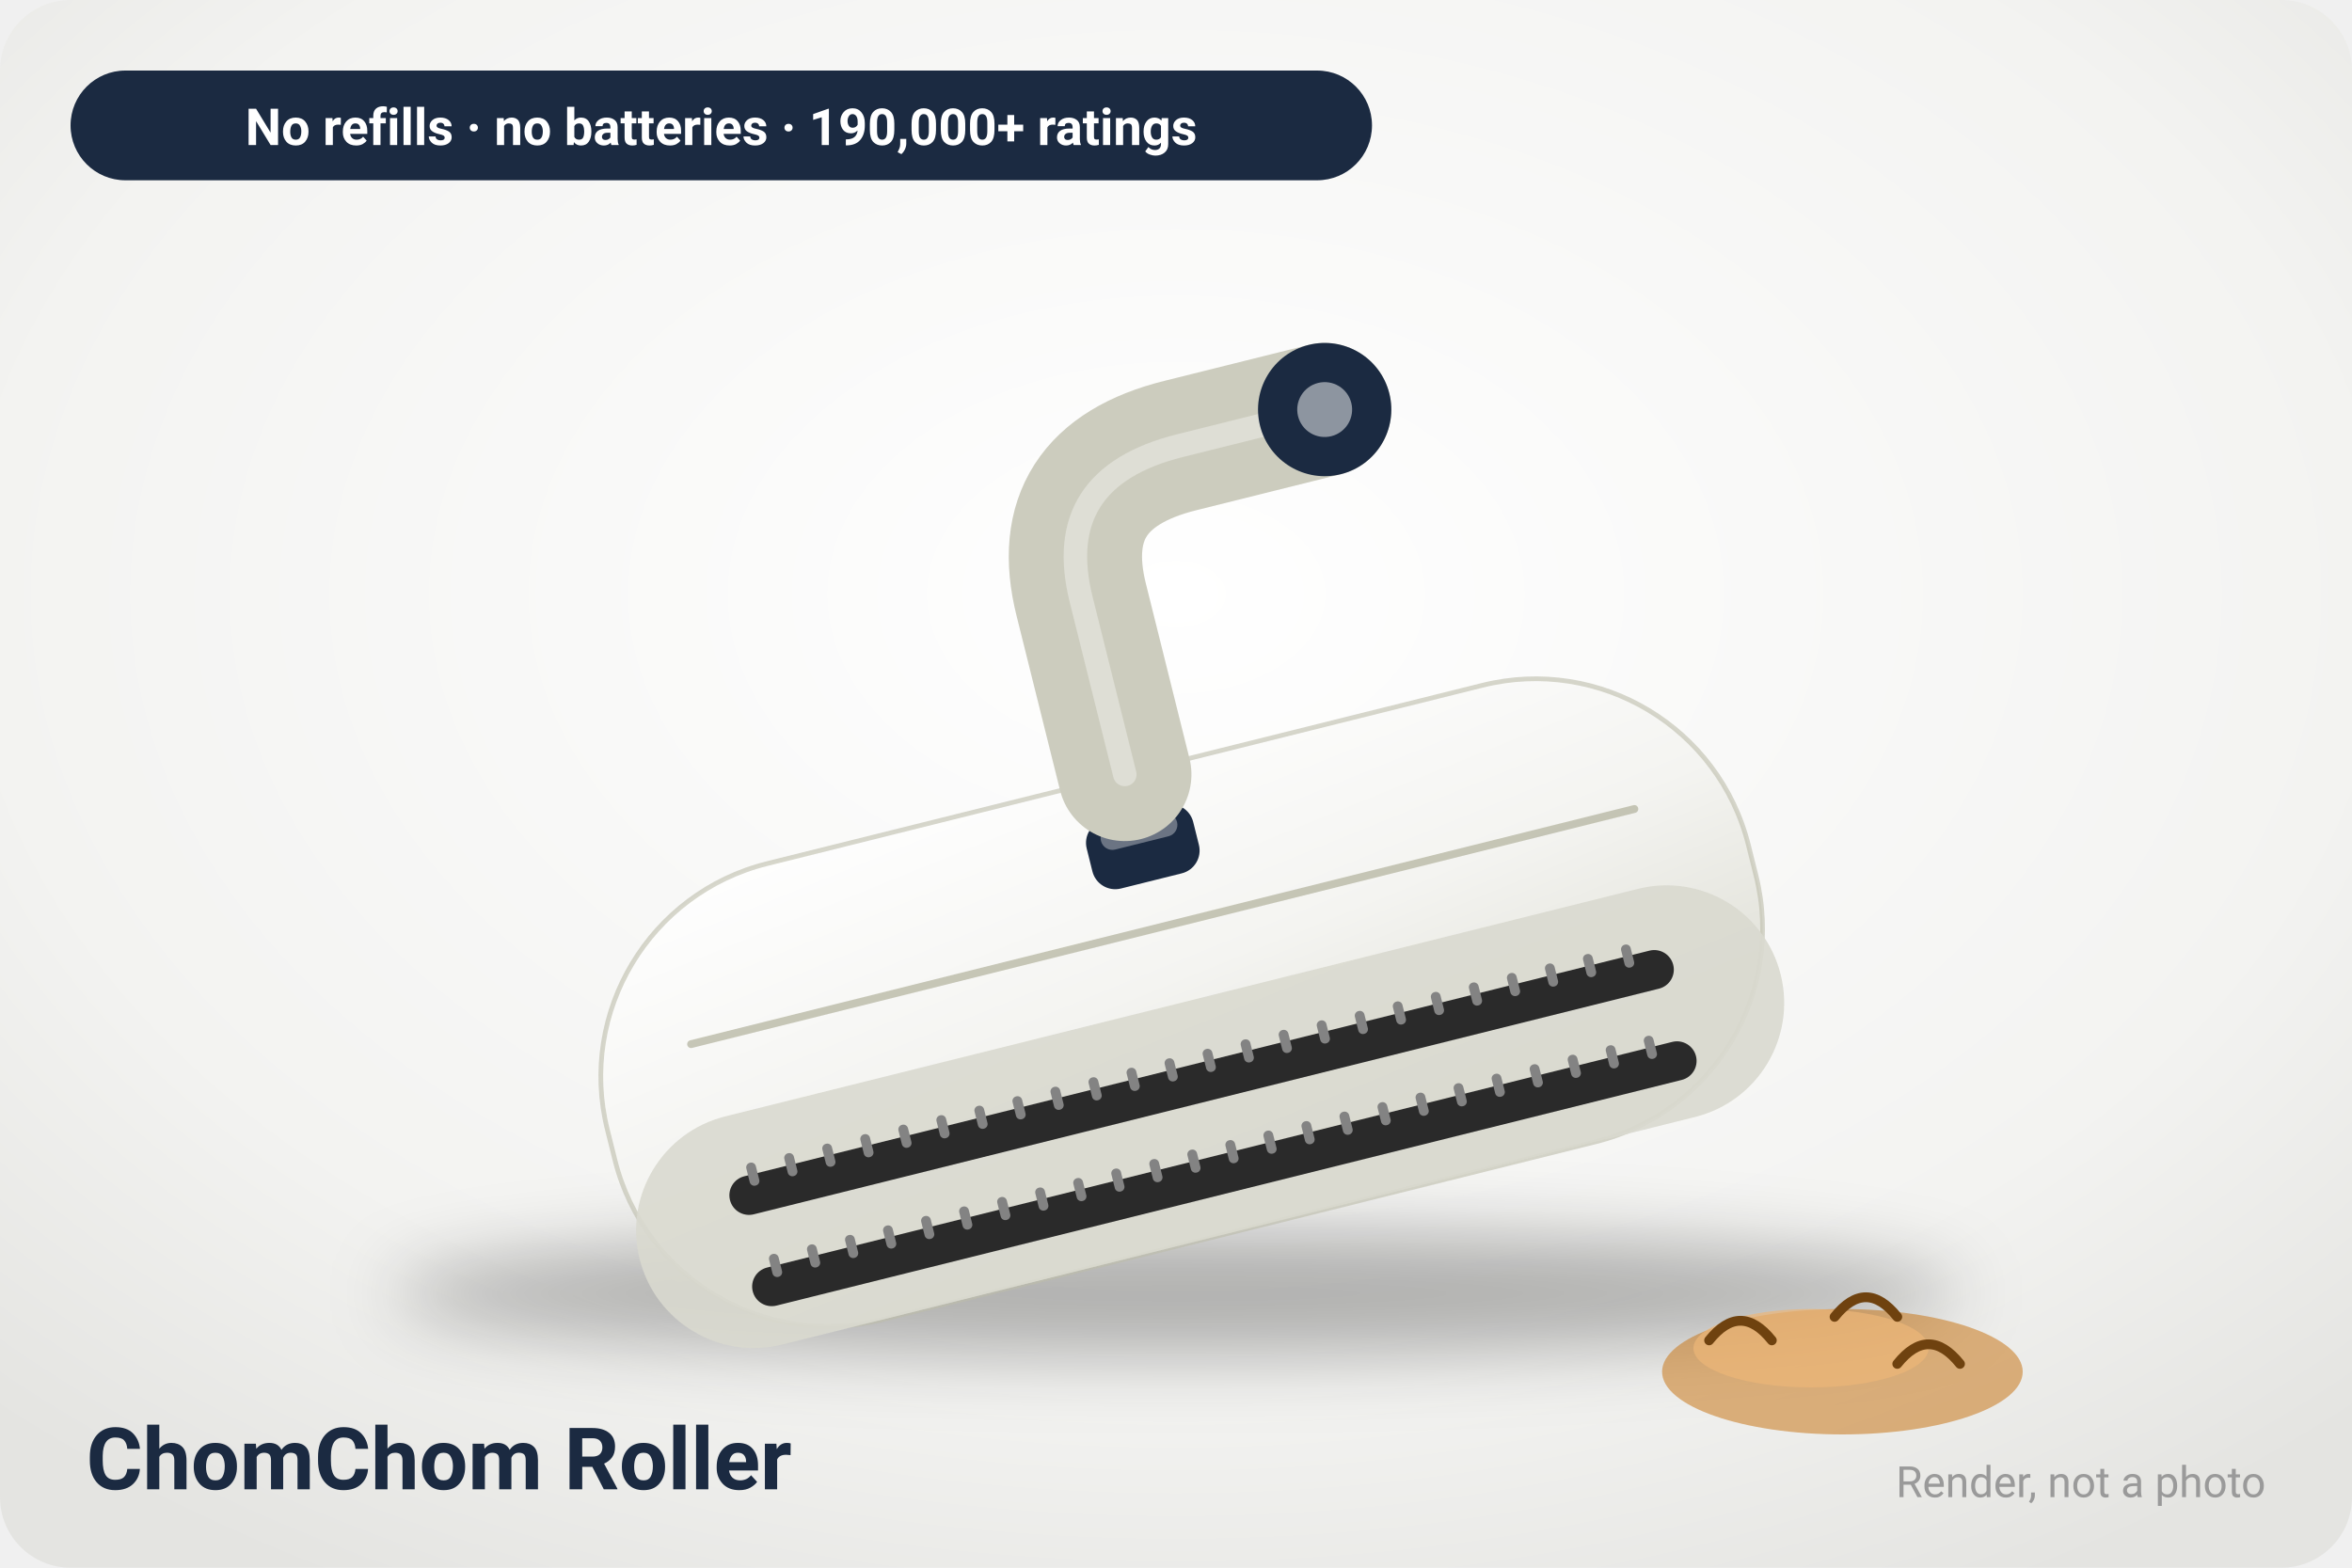
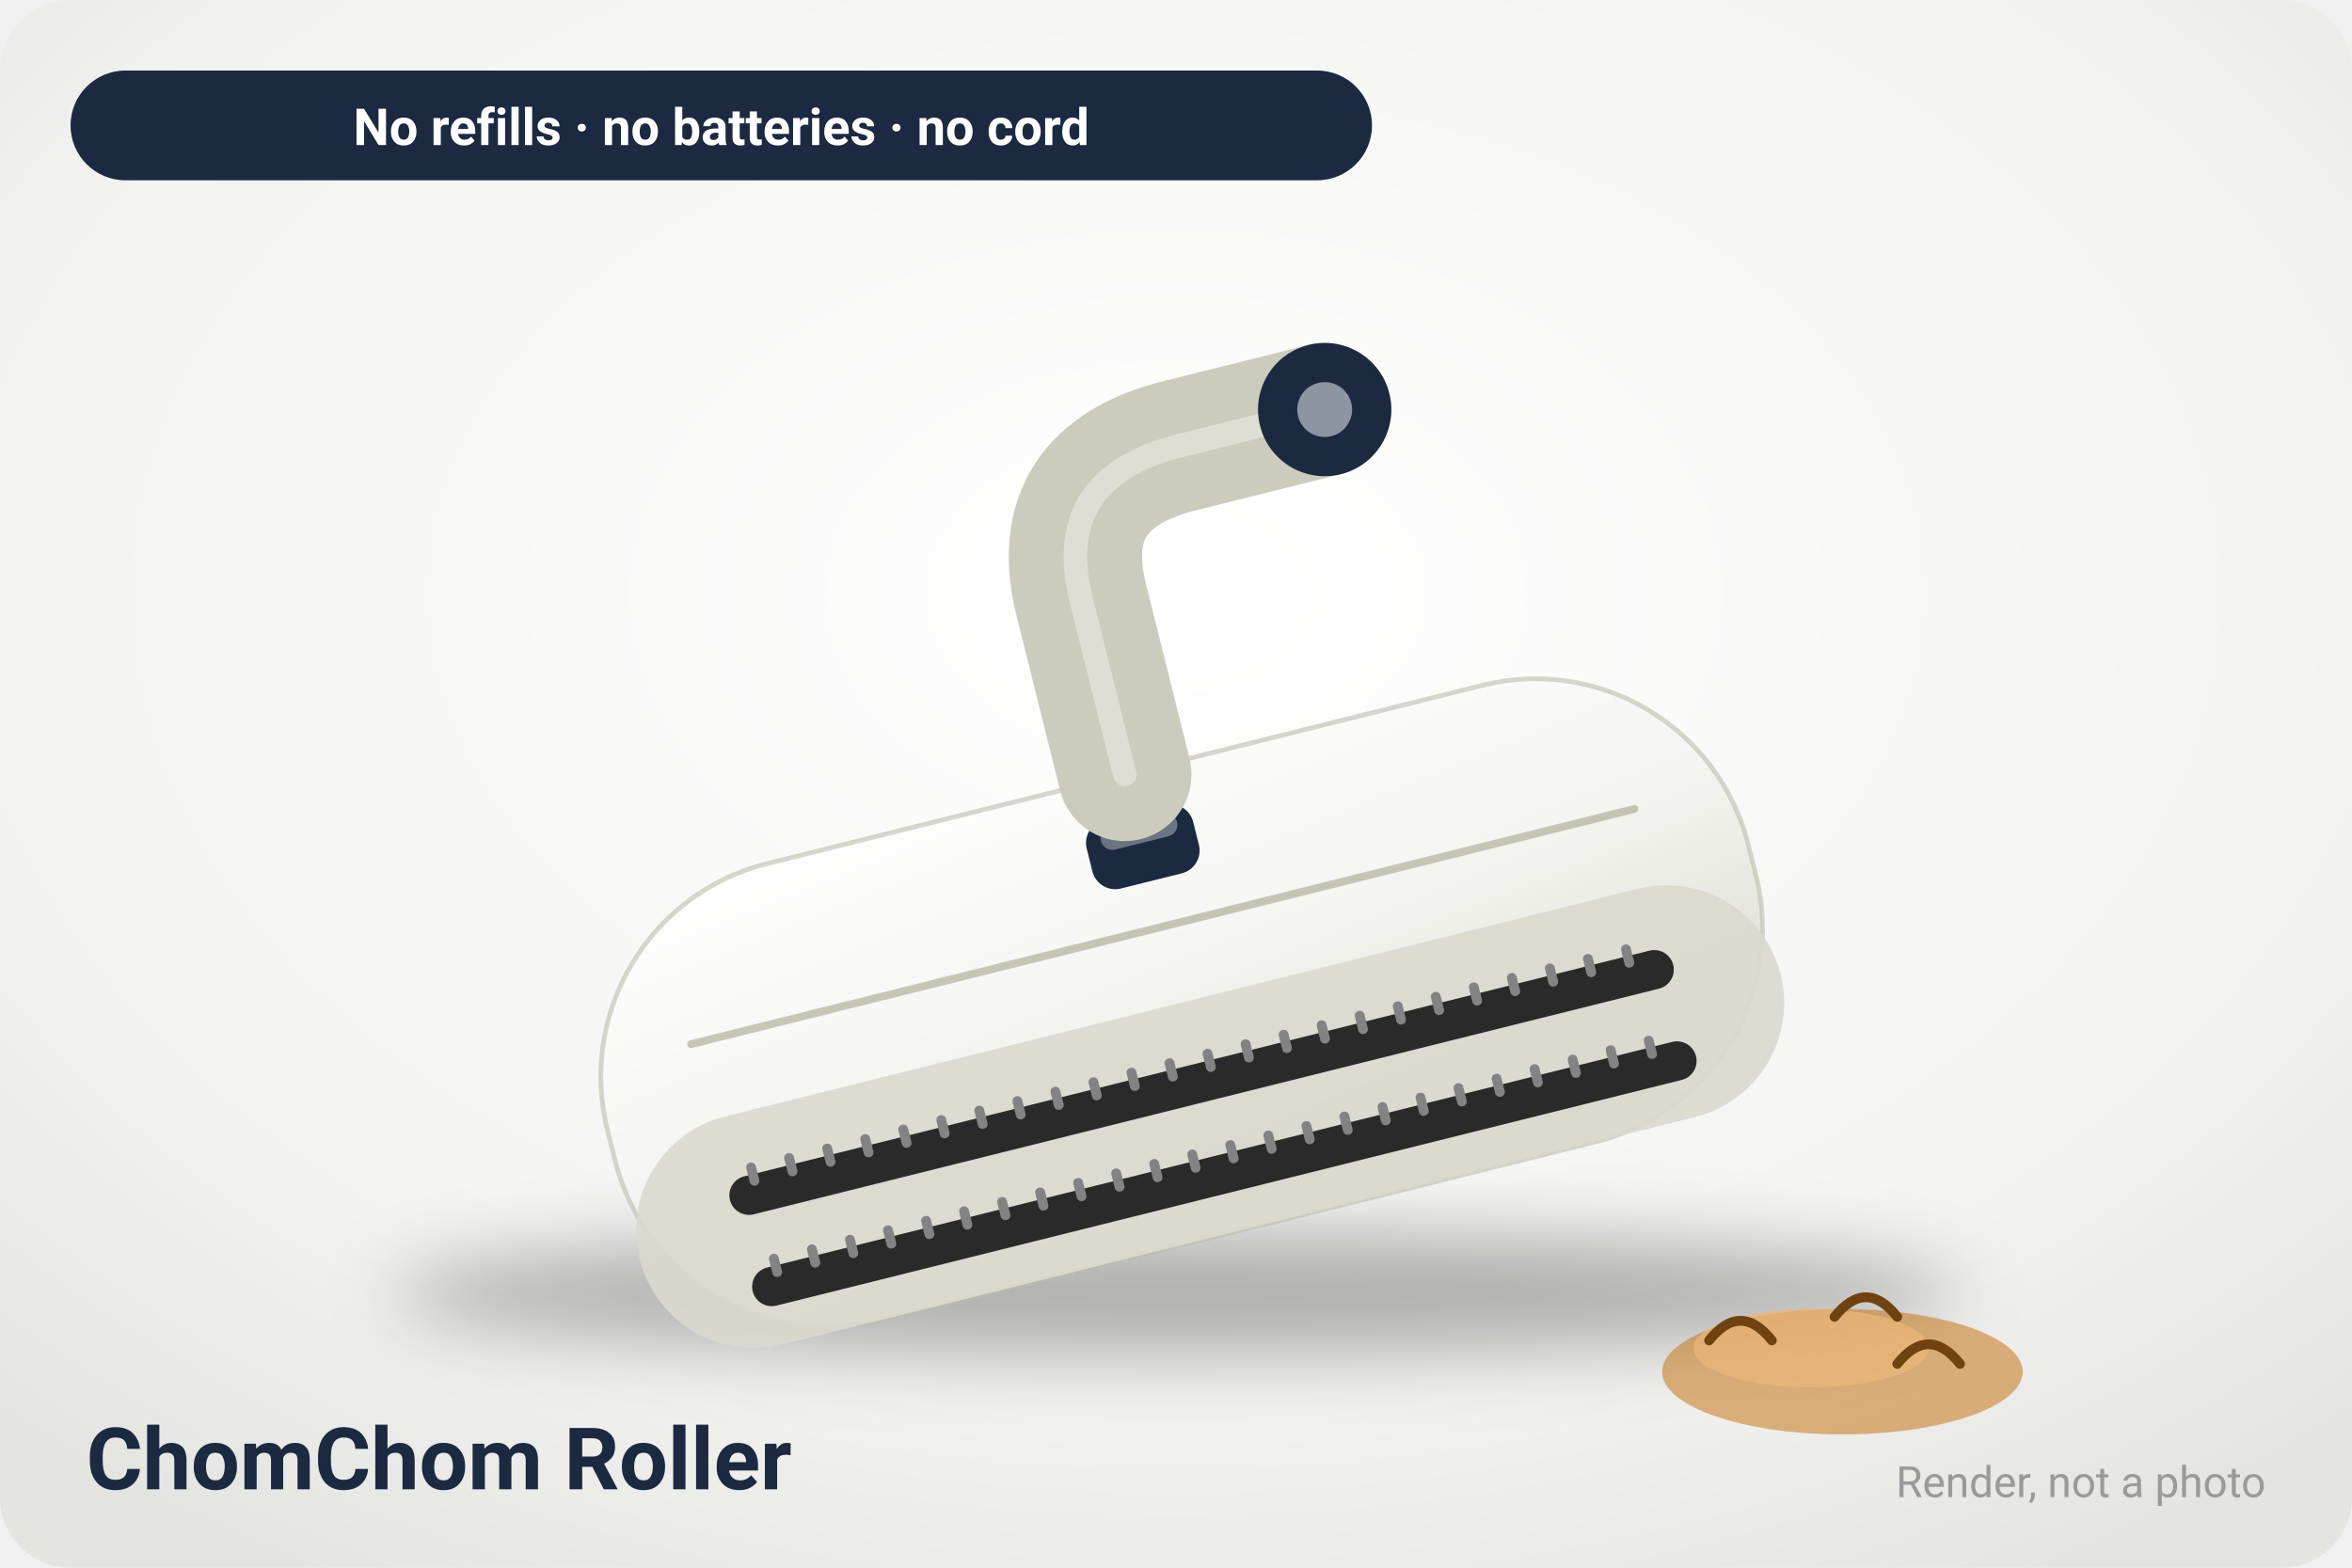
<svg xmlns="http://www.w3.org/2000/svg" viewBox="0 0 600 400" role="img" aria-label="ChomChom Roller (Original) (product render)">
  <defs>
    <radialGradient id="cchomchom-bg" cx="50%" cy="38%" r="72%">
      <stop offset="0" stop-color="#ffffff" />
      <stop offset="0.7" stop-color="#f3f3f1" />
      <stop offset="1" stop-color="#e4e4e1" />
    </radialGradient>
    <filter id="cchomchom-blur" x="-30%" y="-80%" width="160%" height="300%">
      <feGaussianBlur stdDeviation="9" />
    </filter>
    <filter id="cchomchom-soft" x="-20%" y="-20%" width="140%" height="140%">
      <feGaussianBlur stdDeviation="2.2" />
    </filter>
    <filter id="cchomchom-glow" x="-50%" y="-50%" width="200%" height="200%">
      <feGaussianBlur stdDeviation="5" />
    </filter>
    <linearGradient id="cchomchom-front" x1="0" y1="0" x2="0.35" y2="1">
      <stop offset="0" stop-color="#ffffff" />
      <stop offset="0.55" stop-color="#F4F4F1" />
      <stop offset="1" stop-color="#e0e0d7" />
    </linearGradient>
    <linearGradient id="cchomchom-side" x1="0" y1="0" x2="1" y2="1">
      <stop offset="0" stop-color="#e7e7e0" />
      <stop offset="1" stop-color="#c7c7b8" />
    </linearGradient>
    <linearGradient id="cchomchom-top" x1="0" y1="0" x2="1" y2="1">
      <stop offset="0" stop-color="#ffffff" />
      <stop offset="1" stop-color="#ffffff" />
    </linearGradient>
    <radialGradient id="cchomchom-dome" cx="38%" cy="32%" r="75%">
      <stop offset="0" stop-color="#ffffff" />
      <stop offset="0.6" stop-color="#F4F4F1" />
      <stop offset="1" stop-color="#d5d5c9" />
    </radialGradient>
    <linearGradient id="cchomchom-gloss" x1="0" y1="0" x2="1" y2="1">
      <stop offset="0" stop-color="#ffffff" stop-opacity="0.55" />
      <stop offset="0.5" stop-color="#ffffff" stop-opacity="0.05" />
      <stop offset="1" stop-color="#ffffff" stop-opacity="0" />
    </linearGradient>
    <linearGradient id="cchomchom-screen" x1="0" y1="0" x2="1" y2="1">
      <stop offset="0" stop-color="#1d2a3a" />
      <stop offset="1" stop-color="#060a10" />
    </linearGradient>
    <linearGradient id="cchomchom-metal" x1="0" y1="0" x2="1" y2="0">
      <stop offset="0" stop-color="#d9d9d6" />
      <stop offset="0.35" stop-color="#f4f4f2" />
      <stop offset="0.65" stop-color="#bdbdb9" />
      <stop offset="1" stop-color="#e6e6e3" />
    </linearGradient>
    <linearGradient id="cchomchom-accent" x1="0" y1="0" x2="0" y2="1">
      <stop offset="0" stop-color="#314d77" />
      <stop offset="1" stop-color="#090e16" />
    </linearGradient>
    <linearGradient id="cchomchom-lens" x1="0" y1="0" x2="1" y2="1">
      <stop offset="0" stop-color="#5a6470" />
      <stop offset="0.45" stop-color="#1c2129" />
      <stop offset="0.55" stop-color="#2b323c" />
      <stop offset="1" stop-color="#0c0f14" />
    </linearGradient>
  </defs>
  <rect width="600" height="400" rx="18" fill="url(#cchomchom-bg)" />
  <ellipse cx="300" cy="330" rx="200" ry="16" fill="#000" opacity="0.28" filter="url(#cchomchom-blur)" />
  <g transform="rotate(-14 300 250)">
    <rect x="150" y="196" width="300" height="120" rx="56" fill="url(#cchomchom-front)" />
    <rect x="150" y="196" width="300" height="120" rx="56" fill="none" stroke="#bcbcaa" stroke-width="1.2" opacity="0.6" />
    <rect x="150" y="256" width="300" height="60" rx="30" fill="#d9d9cf" opacity="0.9" />
    <rect x="176" y="272" width="248" height="10" rx="5" fill="#2A2A2A" />
    <rect x="182" y="269" width="2.5" height="6" rx="1.2" fill="#838383" />
    <rect x="192" y="269" width="2.5" height="6" rx="1.2" fill="#838383" />
    <rect x="202" y="269" width="2.5" height="6" rx="1.2" fill="#838383" />
    <rect x="212" y="269" width="2.5" height="6" rx="1.2" fill="#838383" />
    <rect x="222" y="269" width="2.5" height="6" rx="1.2" fill="#838383" />
    <rect x="232" y="269" width="2.5" height="6" rx="1.2" fill="#838383" />
    <rect x="242" y="269" width="2.5" height="6" rx="1.2" fill="#838383" />
    <rect x="252" y="269" width="2.5" height="6" rx="1.2" fill="#838383" />
    <rect x="262" y="269" width="2.5" height="6" rx="1.2" fill="#838383" />
    <rect x="272" y="269" width="2.5" height="6" rx="1.2" fill="#838383" />
    <rect x="282" y="269" width="2.5" height="6" rx="1.2" fill="#838383" />
    <rect x="292" y="269" width="2.5" height="6" rx="1.2" fill="#838383" />
    <rect x="302" y="269" width="2.5" height="6" rx="1.2" fill="#838383" />
    <rect x="312" y="269" width="2.5" height="6" rx="1.2" fill="#838383" />
    <rect x="322" y="269" width="2.5" height="6" rx="1.2" fill="#838383" />
    <rect x="332" y="269" width="2.5" height="6" rx="1.2" fill="#838383" />
    <rect x="342" y="269" width="2.5" height="6" rx="1.2" fill="#838383" />
    <rect x="352" y="269" width="2.5" height="6" rx="1.2" fill="#838383" />
    <rect x="362" y="269" width="2.5" height="6" rx="1.2" fill="#838383" />
    <rect x="372" y="269" width="2.5" height="6" rx="1.2" fill="#838383" />
    <rect x="382" y="269" width="2.5" height="6" rx="1.2" fill="#838383" />
    <rect x="392" y="269" width="2.5" height="6" rx="1.2" fill="#838383" />
    <rect x="402" y="269" width="2.5" height="6" rx="1.2" fill="#838383" />
    <rect x="412" y="269" width="2.5" height="6" rx="1.2" fill="#838383" />
    <rect x="176" y="296" width="248" height="10" rx="5" fill="#2A2A2A" />
    <rect x="182" y="293" width="2.5" height="6" rx="1.2" fill="#838383" />
    <rect x="192" y="293" width="2.5" height="6" rx="1.2" fill="#838383" />
    <rect x="202" y="293" width="2.5" height="6" rx="1.2" fill="#838383" />
    <rect x="212" y="293" width="2.5" height="6" rx="1.2" fill="#838383" />
    <rect x="222" y="293" width="2.5" height="6" rx="1.2" fill="#838383" />
    <rect x="232" y="293" width="2.5" height="6" rx="1.2" fill="#838383" />
    <rect x="242" y="293" width="2.5" height="6" rx="1.2" fill="#838383" />
    <rect x="252" y="293" width="2.5" height="6" rx="1.2" fill="#838383" />
    <rect x="262" y="293" width="2.5" height="6" rx="1.2" fill="#838383" />
    <rect x="272" y="293" width="2.5" height="6" rx="1.2" fill="#838383" />
    <rect x="282" y="293" width="2.5" height="6" rx="1.2" fill="#838383" />
    <rect x="292" y="293" width="2.5" height="6" rx="1.2" fill="#838383" />
    <rect x="302" y="293" width="2.5" height="6" rx="1.2" fill="#838383" />
    <rect x="312" y="293" width="2.5" height="6" rx="1.2" fill="#838383" />
    <rect x="322" y="293" width="2.5" height="6" rx="1.2" fill="#838383" />
    <rect x="332" y="293" width="2.5" height="6" rx="1.2" fill="#838383" />
    <rect x="342" y="293" width="2.5" height="6" rx="1.2" fill="#838383" />
    <rect x="352" y="293" width="2.5" height="6" rx="1.2" fill="#838383" />
    <rect x="362" y="293" width="2.5" height="6" rx="1.2" fill="#838383" />
    <rect x="372" y="293" width="2.5" height="6" rx="1.2" fill="#838383" />
    <rect x="382" y="293" width="2.5" height="6" rx="1.2" fill="#838383" />
    <rect x="392" y="293" width="2.5" height="6" rx="1.2" fill="#838383" />
    <rect x="402" y="293" width="2.5" height="6" rx="1.2" fill="#838383" />
    <rect x="412" y="293" width="2.5" height="6" rx="1.2" fill="#838383" />
    <path d="M 176 236 H 424" stroke="#b1b19b" stroke-width="2" stroke-linecap="round" opacity="0.7" />
    <rect x="286" y="206" width="28" height="18" rx="6" fill="#1B2A41" />
    <rect x="290" y="208" width="20" height="6" rx="3" fill="#fff" opacity="0.35" />
    <path d="M 300 196 L 300 150 Q 300 118 334 118 L 372 118" fill="none" stroke="#ccccbe" stroke-width="34" stroke-linecap="round" />
    <path d="M 300 196 L 300 150 Q 300 118 334 118 L 372 118" fill="none" stroke="#fff" stroke-opacity="0.35" stroke-width="6" stroke-linecap="round" />
    <circle cx="372" cy="118" r="17" fill="#1B2A41" />
    <circle cx="372" cy="118" r="7" fill="#fff" opacity="0.5" />
  </g>
  <ellipse cx="470" cy="350" rx="46" ry="16" fill="#C9781B" opacity="0.55" />
  <ellipse cx="462" cy="344" rx="30" ry="10" fill="#edb677" opacity="0.7" />
  <path d="M 436 342 q 8 -10 16 0 M 468 336 q 8 -10 16 0 M 484 348 q 8 -10 16 0" stroke="#6f420f" stroke-width="2.5" fill="none" stroke-linecap="round" />
  <g font-family="-apple-system,Segoe UI,Roboto,Helvetica,Arial,sans-serif">
    <rect x="18" y="18" width="332" height="28" rx="14" fill="#1B2A41" />
-     <text x="184.0" y="37" text-anchor="middle" font-size="13" font-weight="700" fill="#fff">No refills · no batteries · 190,000+ ratings</text>
+     <text x="184.0" y="37" text-anchor="middle" font-size="13" font-weight="700" fill="#fff">No refills · no batteries · no cord</text>
    <text x="22" y="380" font-size="22" font-weight="700" fill="#1B2A41">ChomChom Roller</text>
    <text x="578" y="382" text-anchor="end" font-size="11" fill="#9a9a9a">Render, not a photo</text>
  </g>
</svg>
